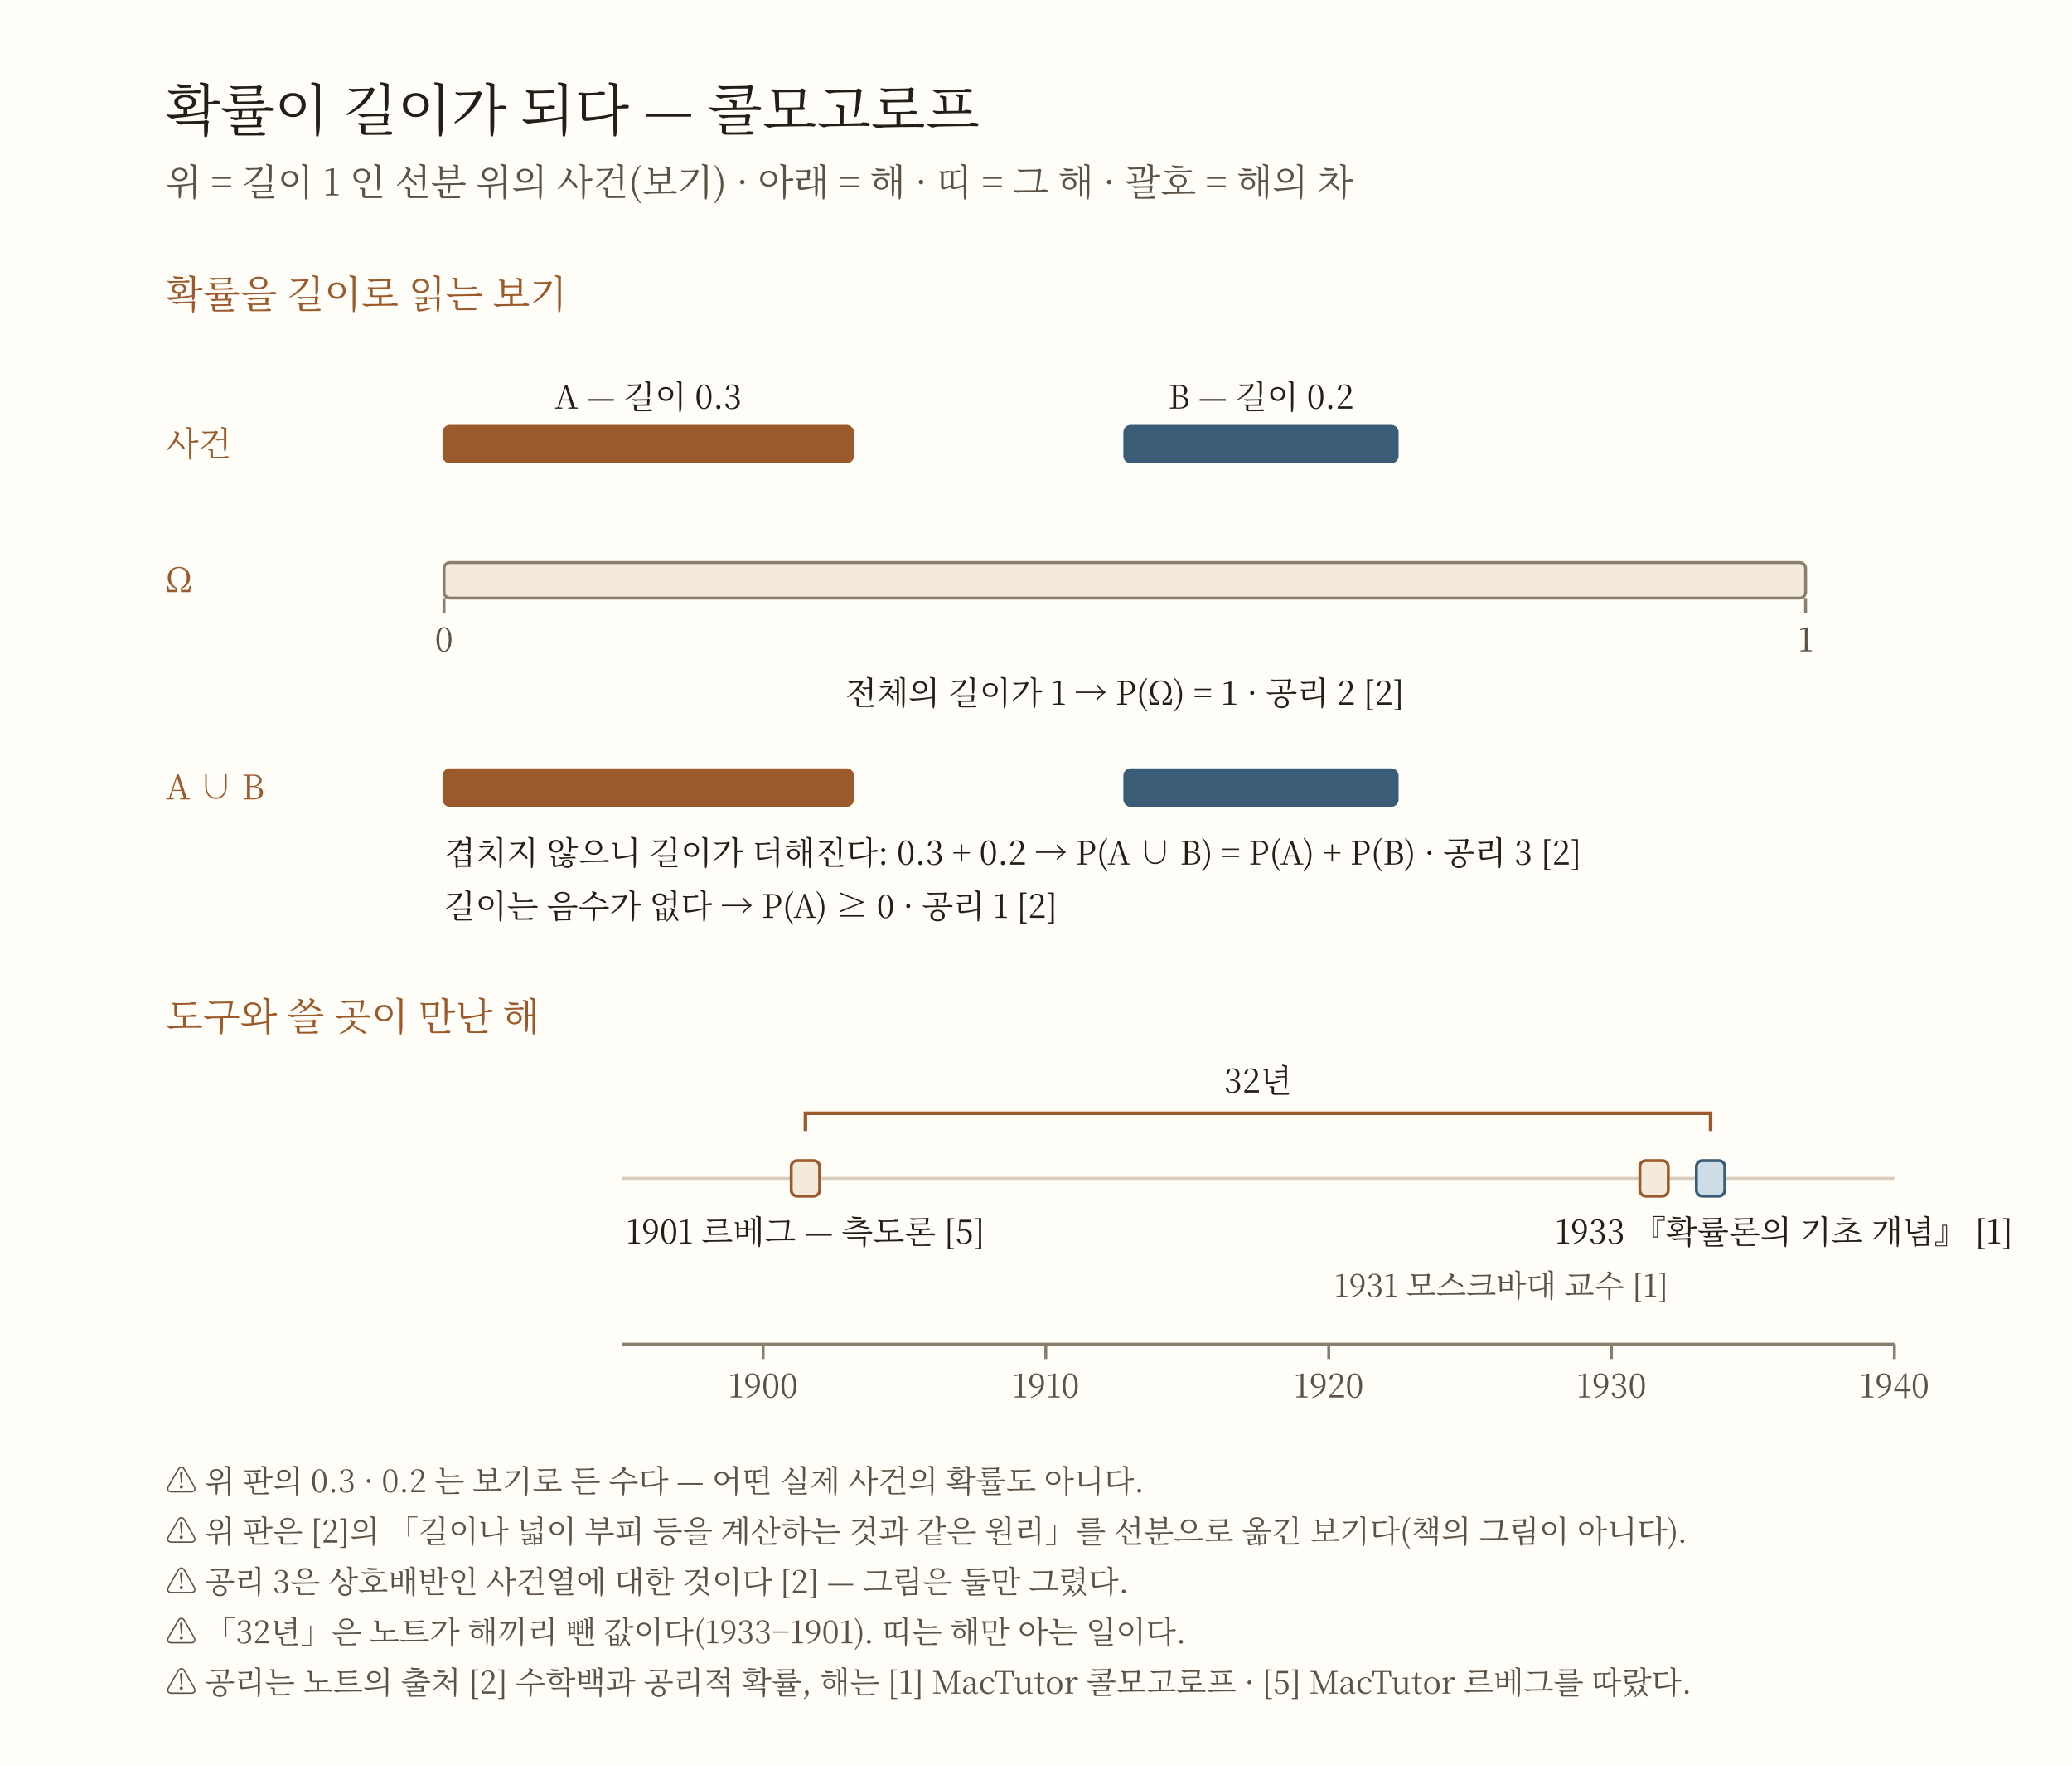
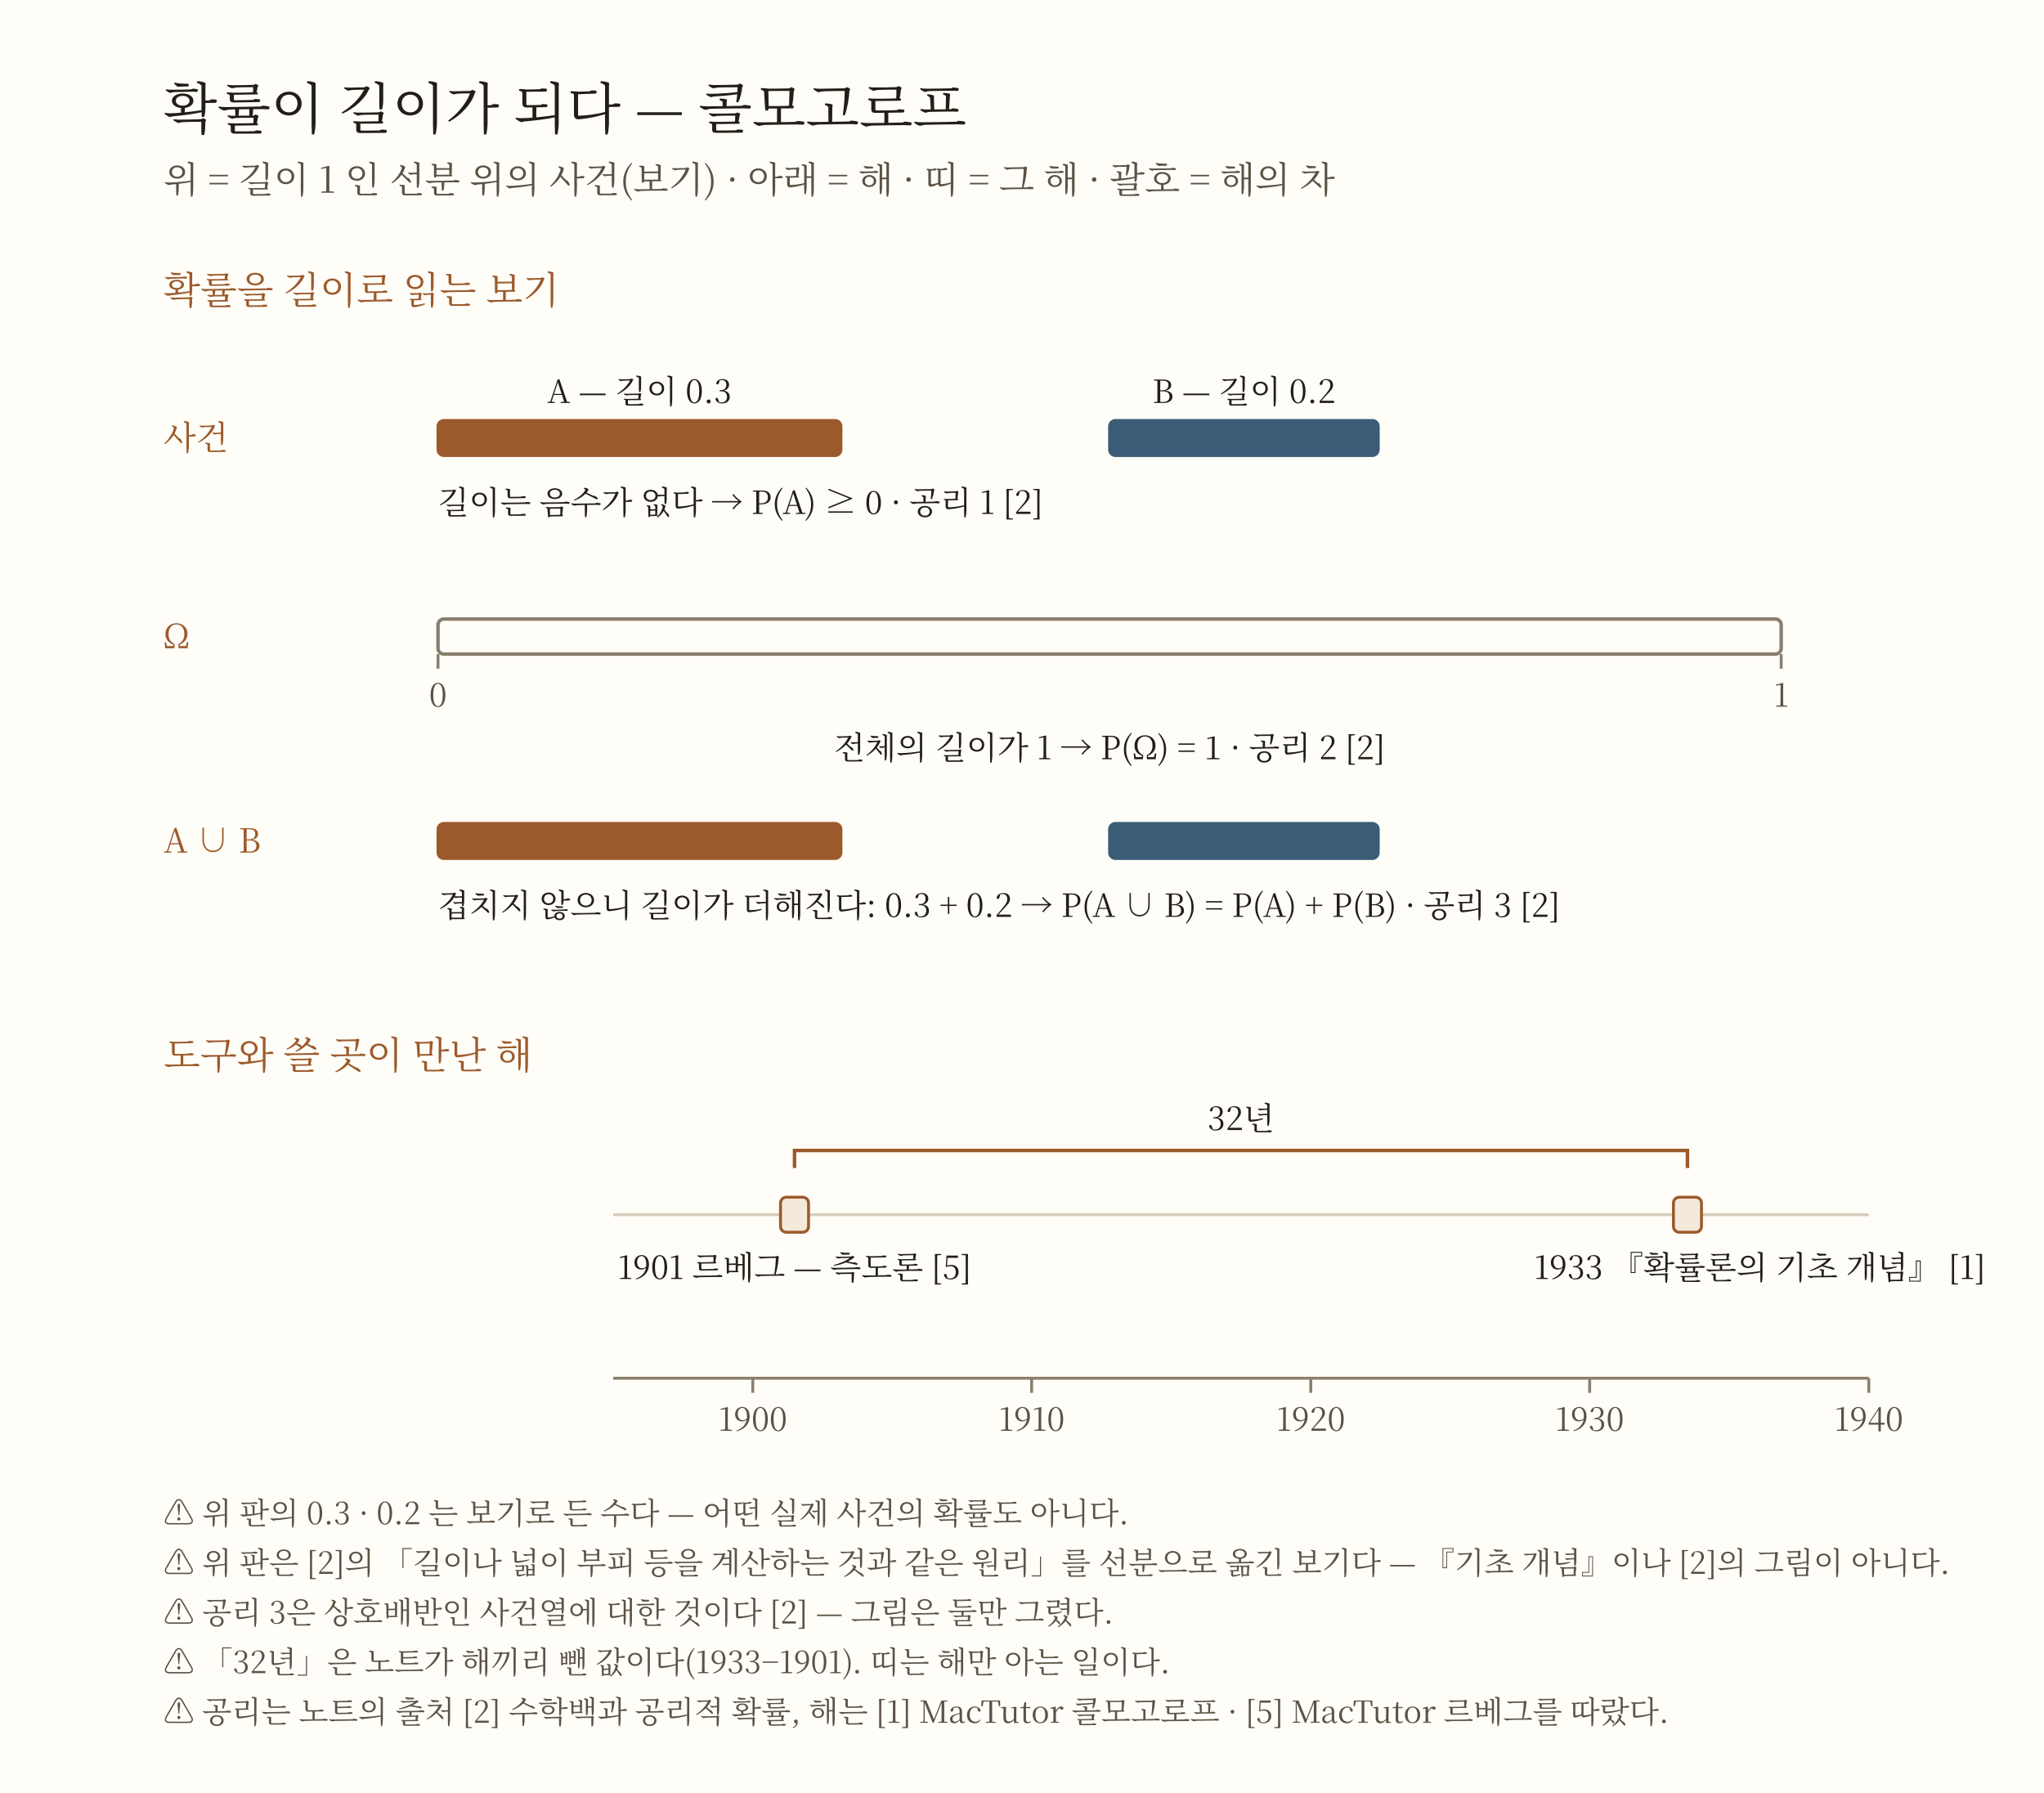
- <svg xmlns="http://www.w3.org/2000/svg" viewBox="0 0 700 596" width="700" height="596" role="img" aria-label="그림 위쪽에 「확률이 길이가 되다 — 콜모고로프」라는 표제가 있고 그 아래에 위는 길이 1인 선분 위의 사건으로 든 보기, 아래는 해, 띠는 그 해, 괄호는 해의 차라는 부호표가 있다. 위 판의 제목은 확률을 길이로 읽는 보기이고, 줄이 셋 있다. 줄 이름은 왼쪽 끝에 사건, Ω, A ∪ B라고 적혀 있다. 사건 줄에는 갈색 막대 A가 선분의 0에서 0.3까지, 푸른 막대 B가 0.5에서 0.7까지 놓여 있고, 위에 각각 A 길이 0.3, B 길이 0.2라고 적혀 있다. Ω 줄에는 0에서 1까지 옅은 막대가 하나 있고, 양 끝 눈금에 0과 1이 적혀 있으며, 그 아래에 전체의 길이가 1이므로 P(Ω) = 1, 공리 2라고 적혀 있다. A ∪ B 줄에는 A와 B의 막대가 같은 자리에 다시 놓여 있고, 그 아래에 두 줄로 겹치지 않으니 길이가 더해진다, 0.3 + 0.2이므로 P(A ∪ B) = P(A) + P(B), 공리 3, 그리고 길이는 음수가 없으므로 P(A) ≥ 0, 공리 1이라고 적혀 있다. 아래 판의 제목은 도구와 쓸 곳이 만난 해이고, 가로축은 1895년부터 1940년까지다. 1901년 띠 아래에 1901 르베그 측도론, 1933년 푸른 띠 아래 오른쪽에 1933 확률론의 기초 개념, 그 아래 줄에 1931 모스크바대 교수라고 적혀 있고, 1931년 띠는 1933년 띠 바로 왼쪽에 있다. 1901년 띠 가운데에서 1933년 띠 가운데까지 괄호가 걸쳐 있고 32년이라고 적혀 있다. 아래에 단서가 다섯 줄 있다. 첫째, 위 판의 0.3과 0.2는 보기로 든 수이고 어떤 실제 사건의 확률도 아니다. 둘째, 위 판은 2번 출처의 길이나 넓이 부피 등을 계산하는 것과 같은 원리를 선분으로 옮긴 보기이고 책의 그림이 아니다. 셋째, 공리 3은 상호배반인 사건열에 대한 것이고 그림은 둘만 그렸다. 넷째, 32년은 노트가 해끼리 뺀 값이고 띠는 해만 아는 일이다. 다섯째, 공리는 노트의 출처 2번 수학백과 공리적 확률, 해는 1번 MacTutor 콜모고로프와 5번 MacTutor 르베그를 따랐다.">
+ <svg xmlns="http://www.w3.org/2000/svg" viewBox="0 0 700 614" width="700" height="614" role="img" aria-label="그림 위쪽에 「확률이 길이가 되다 — 콜모고로프」라는 표제가 있고 그 아래에 위는 길이 1인 선분 위의 사건으로 든 보기, 아래는 해, 띠는 그 해, 괄호는 해의 차라는 부호표가 있다. 위 판의 제목은 확률을 길이로 읽는 보기이고, 줄이 셋 있다. 줄 이름은 왼쪽 끝에 사건, Ω, A ∪ B라고 적혀 있다. 사건 줄에는 갈색 막대 A가 선분의 0에서 0.3까지, 푸른 막대 B가 0.5에서 0.7까지 놓여 있고, 위에 각각 A 길이 0.3, B 길이 0.2라고 적혀 있으며, 그 아래에 길이는 음수가 없으므로 P(A) ≥ 0, 공리 1이라고 적혀 있다. Ω 줄에는 0에서 1까지 속이 빈 막대가 하나 있고, 양 끝 눈금에 0과 1이 적혀 있으며, 그 아래에 전체의 길이가 1이므로 P(Ω) = 1, 공리 2라고 적혀 있다. A ∪ B 줄에는 A와 B의 막대가 같은 자리에 다시 놓여 있고, 그 아래에 겹치지 않으니 길이가 더해진다, 0.3 + 0.2이므로 P(A ∪ B) = P(A) + P(B), 공리 3이라고 적혀 있다. 아래 판의 제목은 도구와 쓸 곳이 만난 해이고, 가로축 눈금은 1900년부터 10년마다 1940년까지다. 옅은 갈색 띠가 둘 있고, 1901년 띠 아래에 1901 르베그 측도론, 1933년 띠 아래 오른쪽에 1933 확률론의 기초 개념이라고 적혀 있다. 1901년 띠 가운데에서 1933년 띠 가운데까지 괄호가 걸쳐 있고 32년이라고 적혀 있다. 아래에 단서가 다섯 줄 있다. 첫째, 위 판의 0.3과 0.2는 보기로 든 수이고 어떤 실제 사건의 확률도 아니다. 둘째, 위 판은 2번 출처의 길이나 넓이 부피 등을 계산하는 것과 같은 원리를 선분으로 옮긴 보기이고, 기초 개념이나 2번 출처의 그림이 아니다. 셋째, 공리 3은 상호배반인 사건열에 대한 것이고 그림은 둘만 그렸다. 넷째, 32년은 노트가 해끼리 뺀 값이고 띠는 해만 아는 일이다. 다섯째, 공리는 노트의 출처 2번 수학백과 공리적 확률, 해는 1번 MacTutor 콜모고로프와 5번 MacTutor 르베그를 따랐다.">
  <style>
    text{font-family:EB Garamond, Georgia, 'Noto Serif KR', 'Noto Serif CJK KR', NanumMyeongjo, Batang, AppleMyungjo, serif;fill:#221E18;}
    .h1{font-size:19px;} .h2{font-size:12.5px;fill:#5B5245;} .h3{font-size:13px;fill:#9C5A2C;}
    .grp{font-size:11.5px;fill:#9C5A2C;}
    .ev{font-size:11px;} .sm{font-size:10.5px;fill:#5B5245;} .yr{font-size:11px;fill:#5B5245;}
    .bg{fill:#FFFDF7;}
    .lane{stroke:#D8CDBB;stroke-width:1;}
-     .omega{fill:#F4EADC;stroke:#8A7F6E;stroke-width:1;}
+     .omega{fill:#FFFDF7;stroke:#8A7F6E;stroke-width:1.2;}
    .evA{fill:#9C5A2C;stroke:#9C5A2C;stroke-width:1;}
    .evB{fill:#3A5C77;stroke:#3A5C77;stroke-width:1;}
    .tick{stroke:#8A7F6E;stroke-width:1;}
    .band{fill:#F4EADC;stroke:#9C5A2C;stroke-width:1;}
    .band2{fill:#CEDCE6;stroke:#3A5C77;stroke-width:1;}
    .brk{stroke:#9C5A2C;stroke-width:1.2;fill:none;}
    .axis{stroke:#8A7F6E;stroke-width:1;}
    .warn{font-size:10.5px;fill:#5B5245;}
  </style>
-   <rect class="bg" x="0" y="0" width="700" height="596" />
+   <rect class="bg" x="0" y="0" width="700" height="614" />
  <text class="h1" x="56" y="44">확률이 길이가 되다 — 콜모고로프</text>
  <text class="h2" x="56" y="66">위 = 길이 1 인 선분 위의 사건(보기) · 아래 = 해 · 띠 = 그 해 · 괄호 = 해의 차</text>
  <text class="h3" x="56.0" y="104" text-anchor="start">확률을 길이로 읽는 보기</text>
  <rect class="evA" x="150.0" y="144" width="138.0" height="12" rx="2" />
  <text class="ev" x="219.0" y="138" text-anchor="middle">A — 길이 0.3</text>
  <rect class="evB" x="380.0" y="144" width="92.0" height="12" rx="2" />
  <text class="ev" x="426.0" y="138" text-anchor="middle">B — 길이 0.2</text>
  <text class="grp" x="56.0" y="154" text-anchor="start">사건</text>
-   <rect class="omega" x="150.0" y="190" width="460.0" height="12" rx="2" />
-   <line class="tick" x1="150.0" y1="202" x2="150.0" y2="207" />
-   <text class="yr" x="150.0" y="220" text-anchor="middle">0</text>
-   <line class="tick" x1="610.0" y1="202" x2="610.0" y2="207" />
-   <text class="yr" x="610.0" y="220" text-anchor="middle">1</text>
-   <text class="grp" x="56.0" y="200" text-anchor="start">Ω</text>
-   <text class="ev" x="380.0" y="238" text-anchor="middle">전체의 길이가 1 → P(Ω) = 1 · 공리 2 [2]</text>
-   <rect class="evA" x="150.0" y="260" width="138.0" height="12" rx="2" />
-   <rect class="evB" x="380.0" y="260" width="92.0" height="12" rx="2" />
-   <text class="grp" x="56.0" y="270" text-anchor="start">A ∪ B</text>
-   <text class="ev" x="150.0" y="292" text-anchor="start">겹치지 않으니 길이가 더해진다: 0.3 + 0.2 → P(A ∪ B) = P(A) + P(B) · 공리 3 [2]</text>
-   <text class="ev" x="150.0" y="310" text-anchor="start">길이는 음수가 없다 → P(A) ≥ 0 · 공리 1 [2]</text>
-   <text class="h3" x="56.0" y="348" text-anchor="start">도구와 쓸 곳이 만난 해</text>
-   <line class="lane" x1="210" y1="398" x2="640" y2="398" />
-   <rect class="band" x="267.3" y="392" width="9.6" height="12" rx="2" />
-   <rect class="band" x="554.0" y="392" width="9.6" height="12" rx="2" />
-   <rect class="band2" x="573.1" y="392" width="9.6" height="12" rx="2" />
-   <text class="ev" x="272.1" y="420" text-anchor="middle">1901 르베그 — 측도론 [5]</text>
-   <text class="ev" x="680.0" y="420" text-anchor="end">1933 『확률론의 기초 개념』 [1]</text>
-   <text class="sm" x="563.6" y="438" text-anchor="end">1931 모스크바대 교수 [1]</text>
-   <path class="brk" d="M272.1,382 V376 H577.9 V382" />
-   <text class="ev" x="425.0" y="369" text-anchor="middle">32년</text>
-   <line class="axis" x1="210" y1="454" x2="640" y2="454" />
-   <line class="axis" x1="257.8" y1="454" x2="257.8" y2="459" />
-   <text class="yr" x="257.8" y="472" text-anchor="middle">1900</text>
-   <line class="axis" x1="353.3" y1="454" x2="353.3" y2="459" />
-   <text class="yr" x="353.3" y="472" text-anchor="middle">1910</text>
-   <line class="axis" x1="448.9" y1="454" x2="448.9" y2="459" />
-   <text class="yr" x="448.9" y="472" text-anchor="middle">1920</text>
-   <line class="axis" x1="544.4" y1="454" x2="544.4" y2="459" />
-   <text class="yr" x="544.4" y="472" text-anchor="middle">1930</text>
-   <line class="axis" x1="640.0" y1="454" x2="640.0" y2="459" />
-   <text class="yr" x="640.0" y="472" text-anchor="middle">1940</text>
-   <text class="warn" x="56" y="504">⚠ 위 판의 0.3 · 0.2 는 보기로 든 수다 — 어떤 실제 사건의 확률도 아니다.</text>
-   <text class="warn" x="56" y="521">⚠ 위 판은 [2]의 「길이나 넓이 부피 등을 계산하는 것과 같은 원리」를 선분으로 옮긴 보기다(책의 그림이 아니다).</text>
-   <text class="warn" x="56" y="538">⚠ 공리 3은 상호배반인 사건열에 대한 것이다 [2] — 그림은 둘만 그렸다.</text>
-   <text class="warn" x="56" y="555">⚠ 「32년」은 노트가 해끼리 뺀 값이다(1933−1901). 띠는 해만 아는 일이다.</text>
-   <text class="warn" x="56" y="572">⚠ 공리는 노트의 출처 [2] 수학백과 공리적 확률, 해는 [1] MacTutor 콜모고로프 · [5] MacTutor 르베그를 따랐다.</text>
+   <text class="ev" x="150.0" y="176" text-anchor="start">길이는 음수가 없다 → P(A) ≥ 0 · 공리 1 [2]</text>
+   <rect class="omega" x="150.0" y="212" width="460.0" height="12" rx="2" />
+   <line class="tick" x1="150.0" y1="224" x2="150.0" y2="229" />
+   <text class="yr" x="150.0" y="242" text-anchor="middle">0</text>
+   <line class="tick" x1="610.0" y1="224" x2="610.0" y2="229" />
+   <text class="yr" x="610.0" y="242" text-anchor="middle">1</text>
+   <text class="grp" x="56.0" y="222" text-anchor="start">Ω</text>
+   <text class="ev" x="380.0" y="260" text-anchor="middle">전체의 길이가 1 → P(Ω) = 1 · 공리 2 [2]</text>
+   <rect class="evA" x="150.0" y="282" width="138.0" height="12" rx="2" />
+   <rect class="evB" x="380.0" y="282" width="92.0" height="12" rx="2" />
+   <text class="grp" x="56.0" y="292" text-anchor="start">A ∪ B</text>
+   <text class="ev" x="150.0" y="314" text-anchor="start">겹치지 않으니 길이가 더해진다: 0.3 + 0.2 → P(A ∪ B) = P(A) + P(B) · 공리 3 [2]</text>
+   <text class="h3" x="56.0" y="366" text-anchor="start">도구와 쓸 곳이 만난 해</text>
+   <line class="lane" x1="210" y1="416" x2="640" y2="416" />
+   <rect class="band" x="267.3" y="410" width="9.6" height="12" rx="2" />
+   <rect class="band" x="573.1" y="410" width="9.6" height="12" rx="2" />
+   <text class="ev" x="272.1" y="438" text-anchor="middle">1901 르베그 — 측도론 [5]</text>
+   <text class="ev" x="680.0" y="438" text-anchor="end">1933 『확률론의 기초 개념』 [1]</text>
+   <path class="brk" d="M272.1,400 V394 H577.9 V400" />
+   <text class="ev" x="425.0" y="387" text-anchor="middle">32년</text>
+   <line class="axis" x1="210" y1="472" x2="640" y2="472" />
+   <line class="axis" x1="257.8" y1="472" x2="257.8" y2="477" />
+   <text class="yr" x="257.8" y="490" text-anchor="middle">1900</text>
+   <line class="axis" x1="353.3" y1="472" x2="353.3" y2="477" />
+   <text class="yr" x="353.3" y="490" text-anchor="middle">1910</text>
+   <line class="axis" x1="448.9" y1="472" x2="448.9" y2="477" />
+   <text class="yr" x="448.9" y="490" text-anchor="middle">1920</text>
+   <line class="axis" x1="544.4" y1="472" x2="544.4" y2="477" />
+   <text class="yr" x="544.4" y="490" text-anchor="middle">1930</text>
+   <line class="axis" x1="640.0" y1="472" x2="640.0" y2="477" />
+   <text class="yr" x="640.0" y="490" text-anchor="middle">1940</text>
+   <text class="warn" x="56" y="522">⚠ 위 판의 0.3 · 0.2 는 보기로 든 수다 — 어떤 실제 사건의 확률도 아니다.</text>
+   <text class="warn" x="56" y="539">⚠ 위 판은 [2]의 「길이나 넓이 부피 등을 계산하는 것과 같은 원리」를 선분으로 옮긴 보기다 — 『기초 개념』이나 [2]의 그림이 아니다.</text>
+   <text class="warn" x="56" y="556">⚠ 공리 3은 상호배반인 사건열에 대한 것이다 [2] — 그림은 둘만 그렸다.</text>
+   <text class="warn" x="56" y="573">⚠ 「32년」은 노트가 해끼리 뺀 값이다(1933−1901). 띠는 해만 아는 일이다.</text>
+   <text class="warn" x="56" y="590">⚠ 공리는 노트의 출처 [2] 수학백과 공리적 확률, 해는 [1] MacTutor 콜모고로프 · [5] MacTutor 르베그를 따랐다.</text>
</svg>
